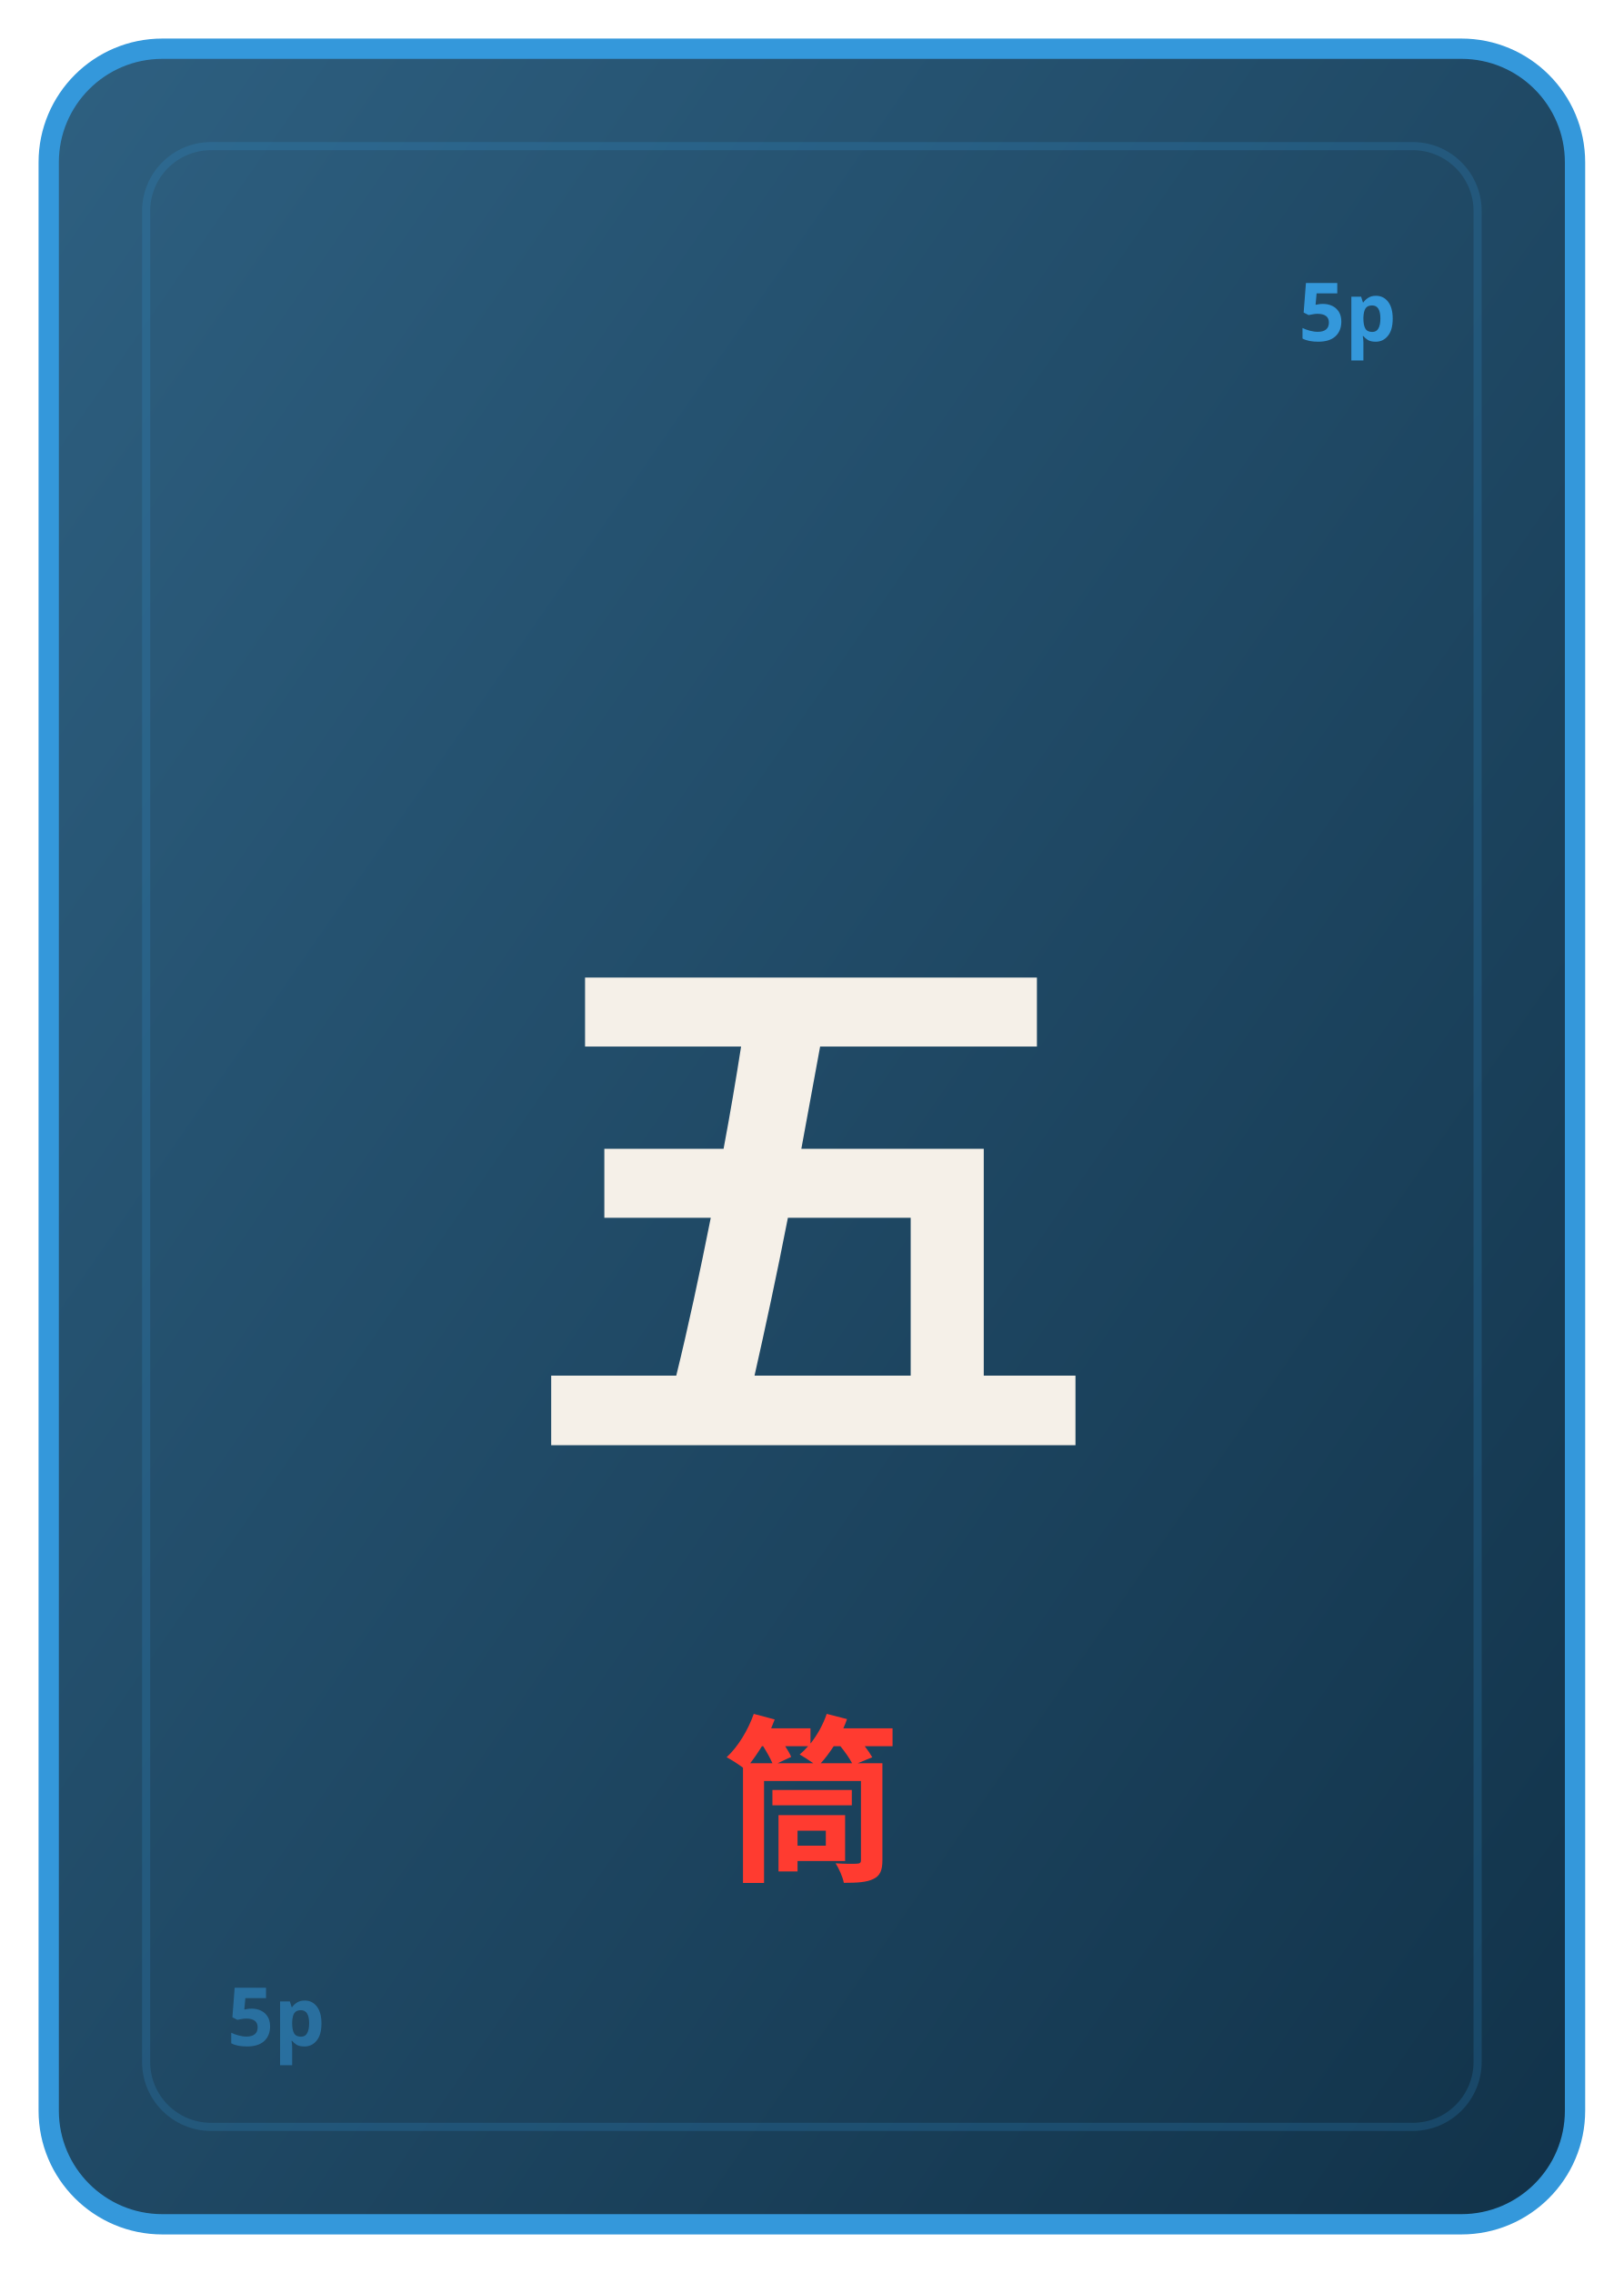
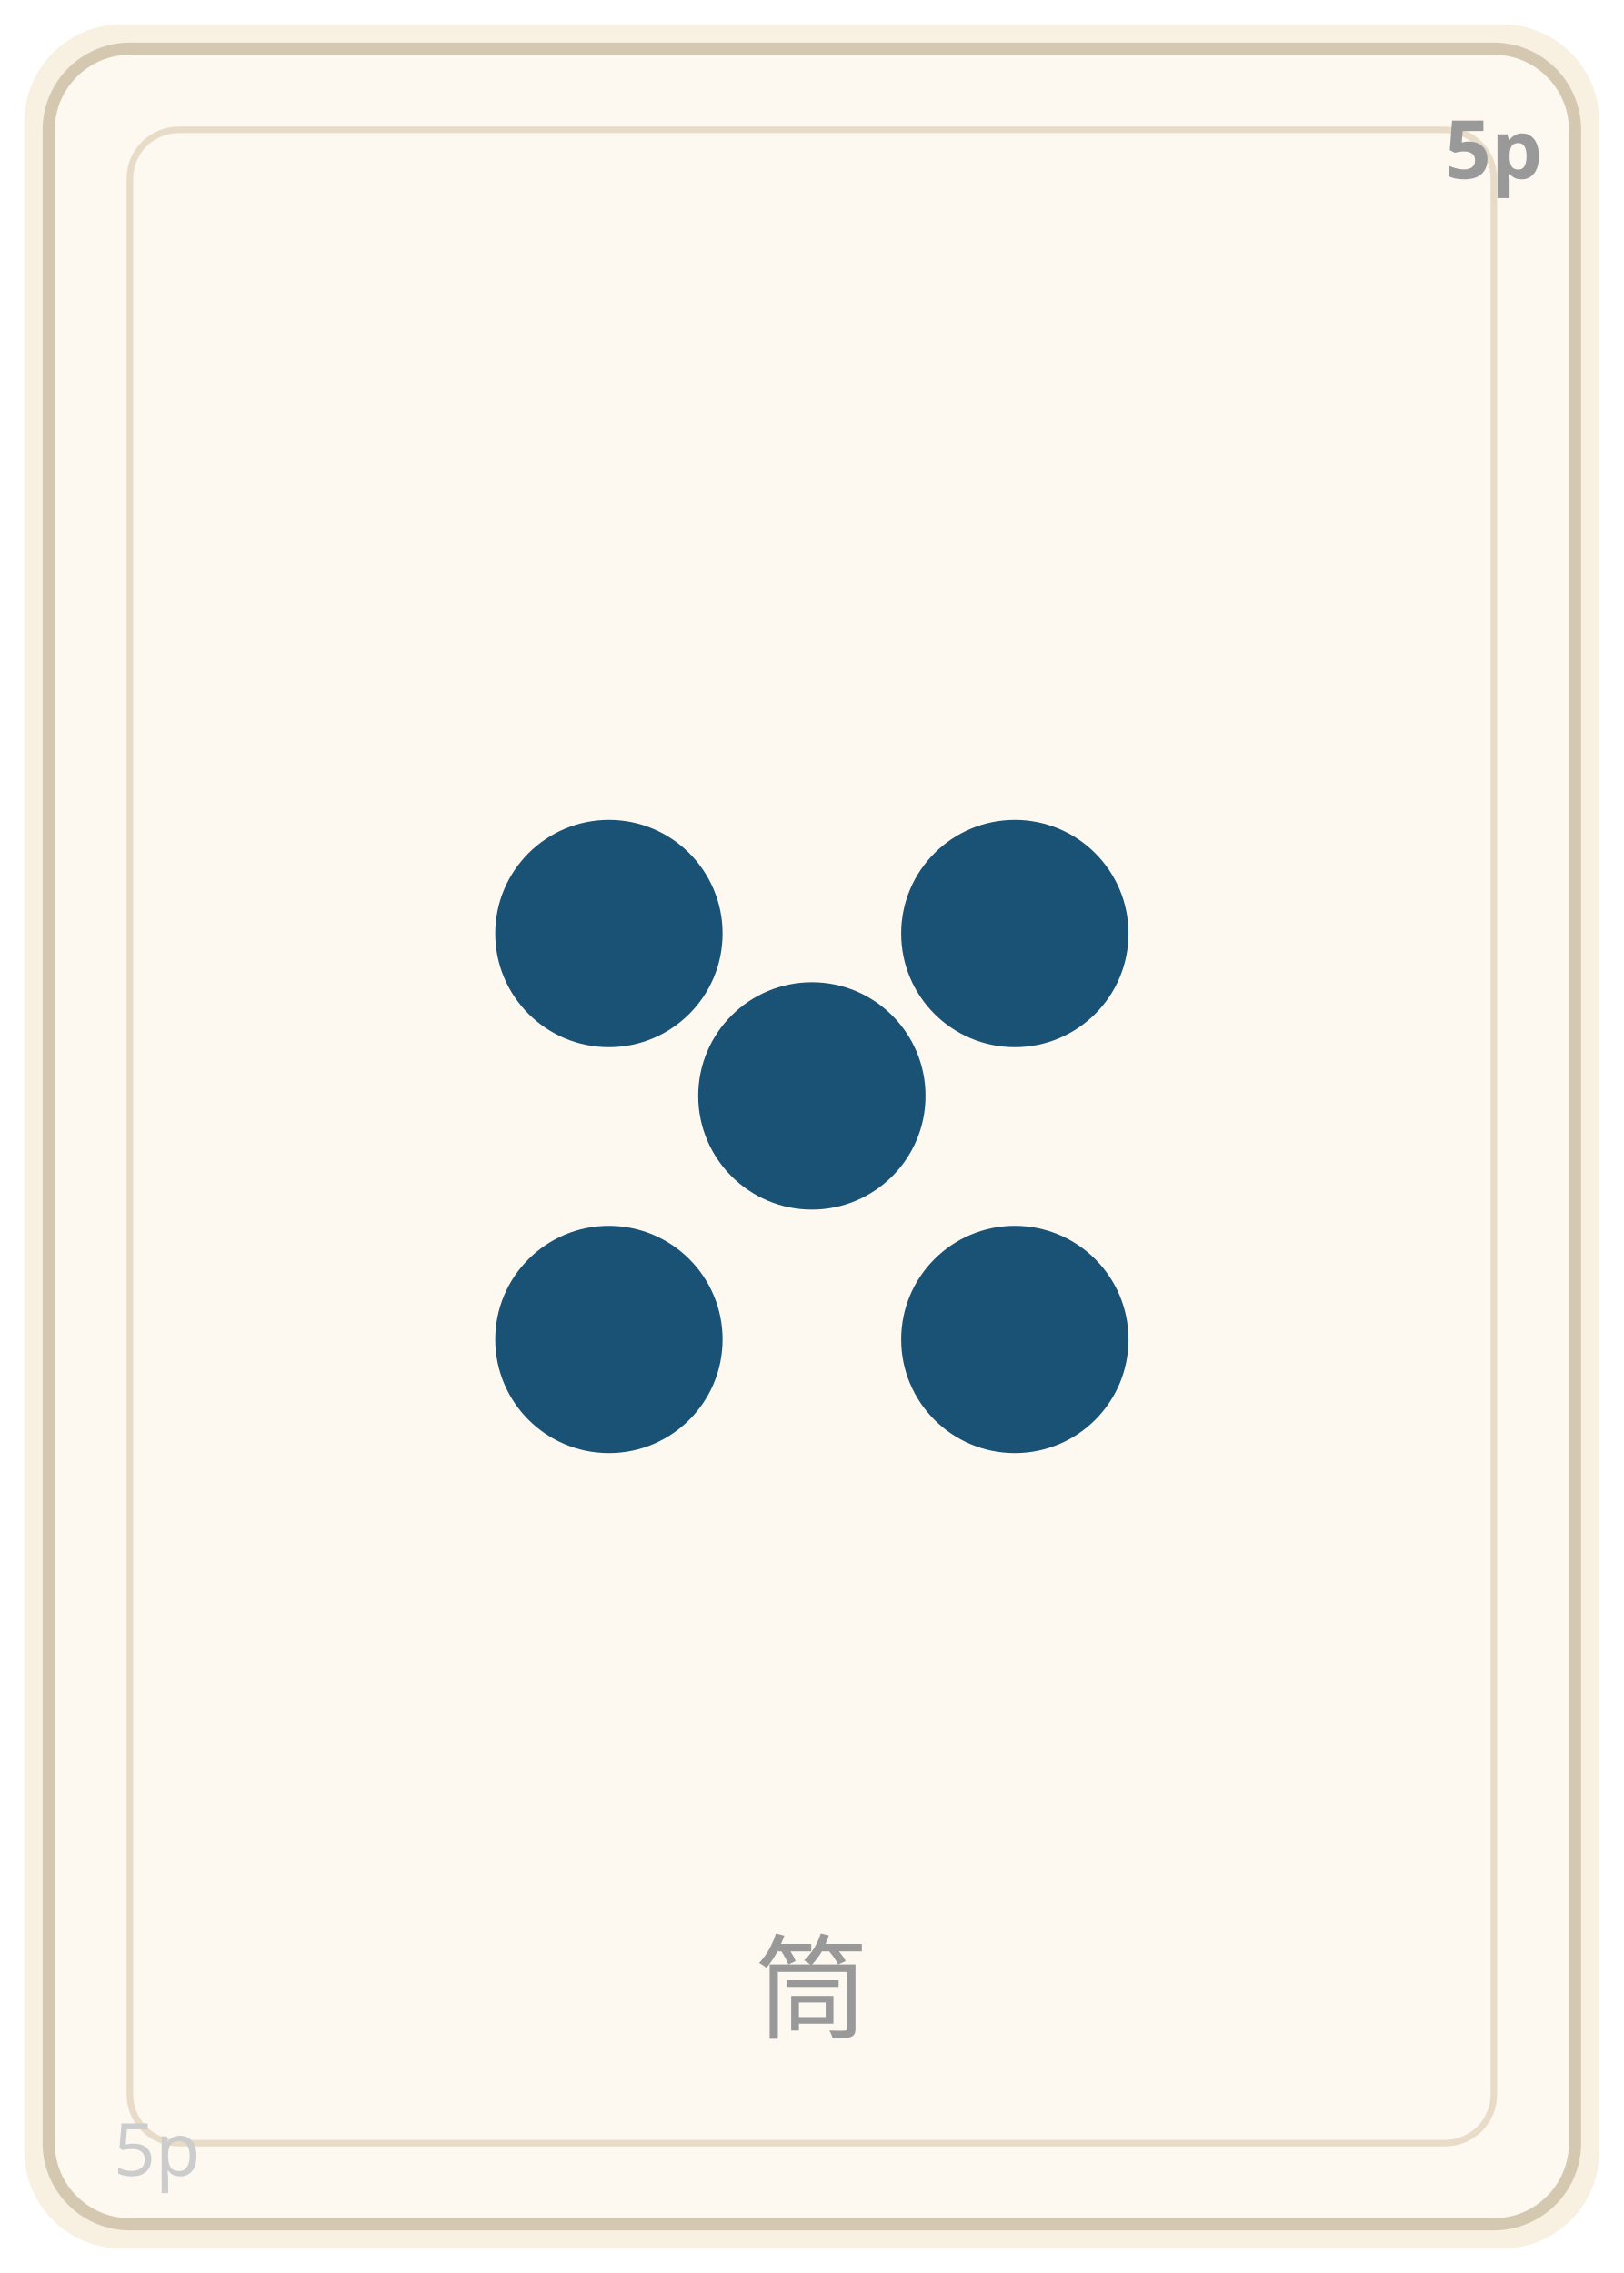
<svg xmlns="http://www.w3.org/2000/svg" viewBox="0 0 200 280" width="200" height="280">
-   <defs>
-     <linearGradient id="bg" x1="0%" y1="0%" x2="100%" y2="100%">
-       <stop offset="0%" style="stop-color:#2e6081" />
-       <stop offset="100%" style="stop-color:#113249" />
-     </linearGradient>
-   </defs>
-   <rect x="6" y="6" width="188" height="268" rx="14" fill="url(#bg)" stroke="#3498DB" stroke-width="2.5" />
-   <rect x="18" y="18" width="164" height="244" rx="8" fill="none" stroke="#3498DB" stroke-opacity="0.2" stroke-width="1" />
-   <text x="100" y="175" text-anchor="middle" font-family="Noto Serif SC, SimSun, serif" font-size="72" font-weight="700" fill="#F5F0E8">五</text>
-   <text x="100" y="230" text-anchor="middle" font-family="Noto Serif SC, SimSun, serif" font-size="22" font-weight="700" fill="#FF3B30">筒</text>
-   <text x="172" y="42" text-anchor="end" font-family="Poppins, sans-serif" font-size="10" font-weight="600" fill="#3498DB">5p</text>
-   <text x="28" y="252" text-anchor="start" font-family="Poppins, sans-serif" font-size="10" font-weight="600" fill="#3498DB" opacity="0.5">5p</text>
+   <rect x="3" y="3" width="194" height="274" rx="12" fill="#F8F0E0" />
+   <rect x="6" y="6" width="188" height="268" rx="10" fill="#FDF8F0" stroke="#D4C8B0" stroke-width="1.5" />
+   <rect x="16" y="16" width="168" height="248" rx="6" fill="none" stroke="#E8DCC8" stroke-width="0.8" />
+   <circle cx="75" cy="115" r="14" fill="#1A5276" />
+   <circle cx="125" cy="115" r="14" fill="#1A5276" />
+   <circle cx="100" cy="135" r="14" fill="#1A5276" />
+   <circle cx="75" cy="165" r="14" fill="#1A5276" />
+   <circle cx="125" cy="165" r="14" fill="#1A5276" />
+   <text x="100" y="250" text-anchor="middle" font-family="serif" font-size="14" fill="#999">筒</text>
+   <text x="190" y="22" text-anchor="end" font-family="sans-serif" font-size="10" font-weight="600" fill="#999">5p</text>
+   <text x="14" y="268" text-anchor="start" font-family="sans-serif" font-size="9" fill="#CCC">5p</text>
</svg>
